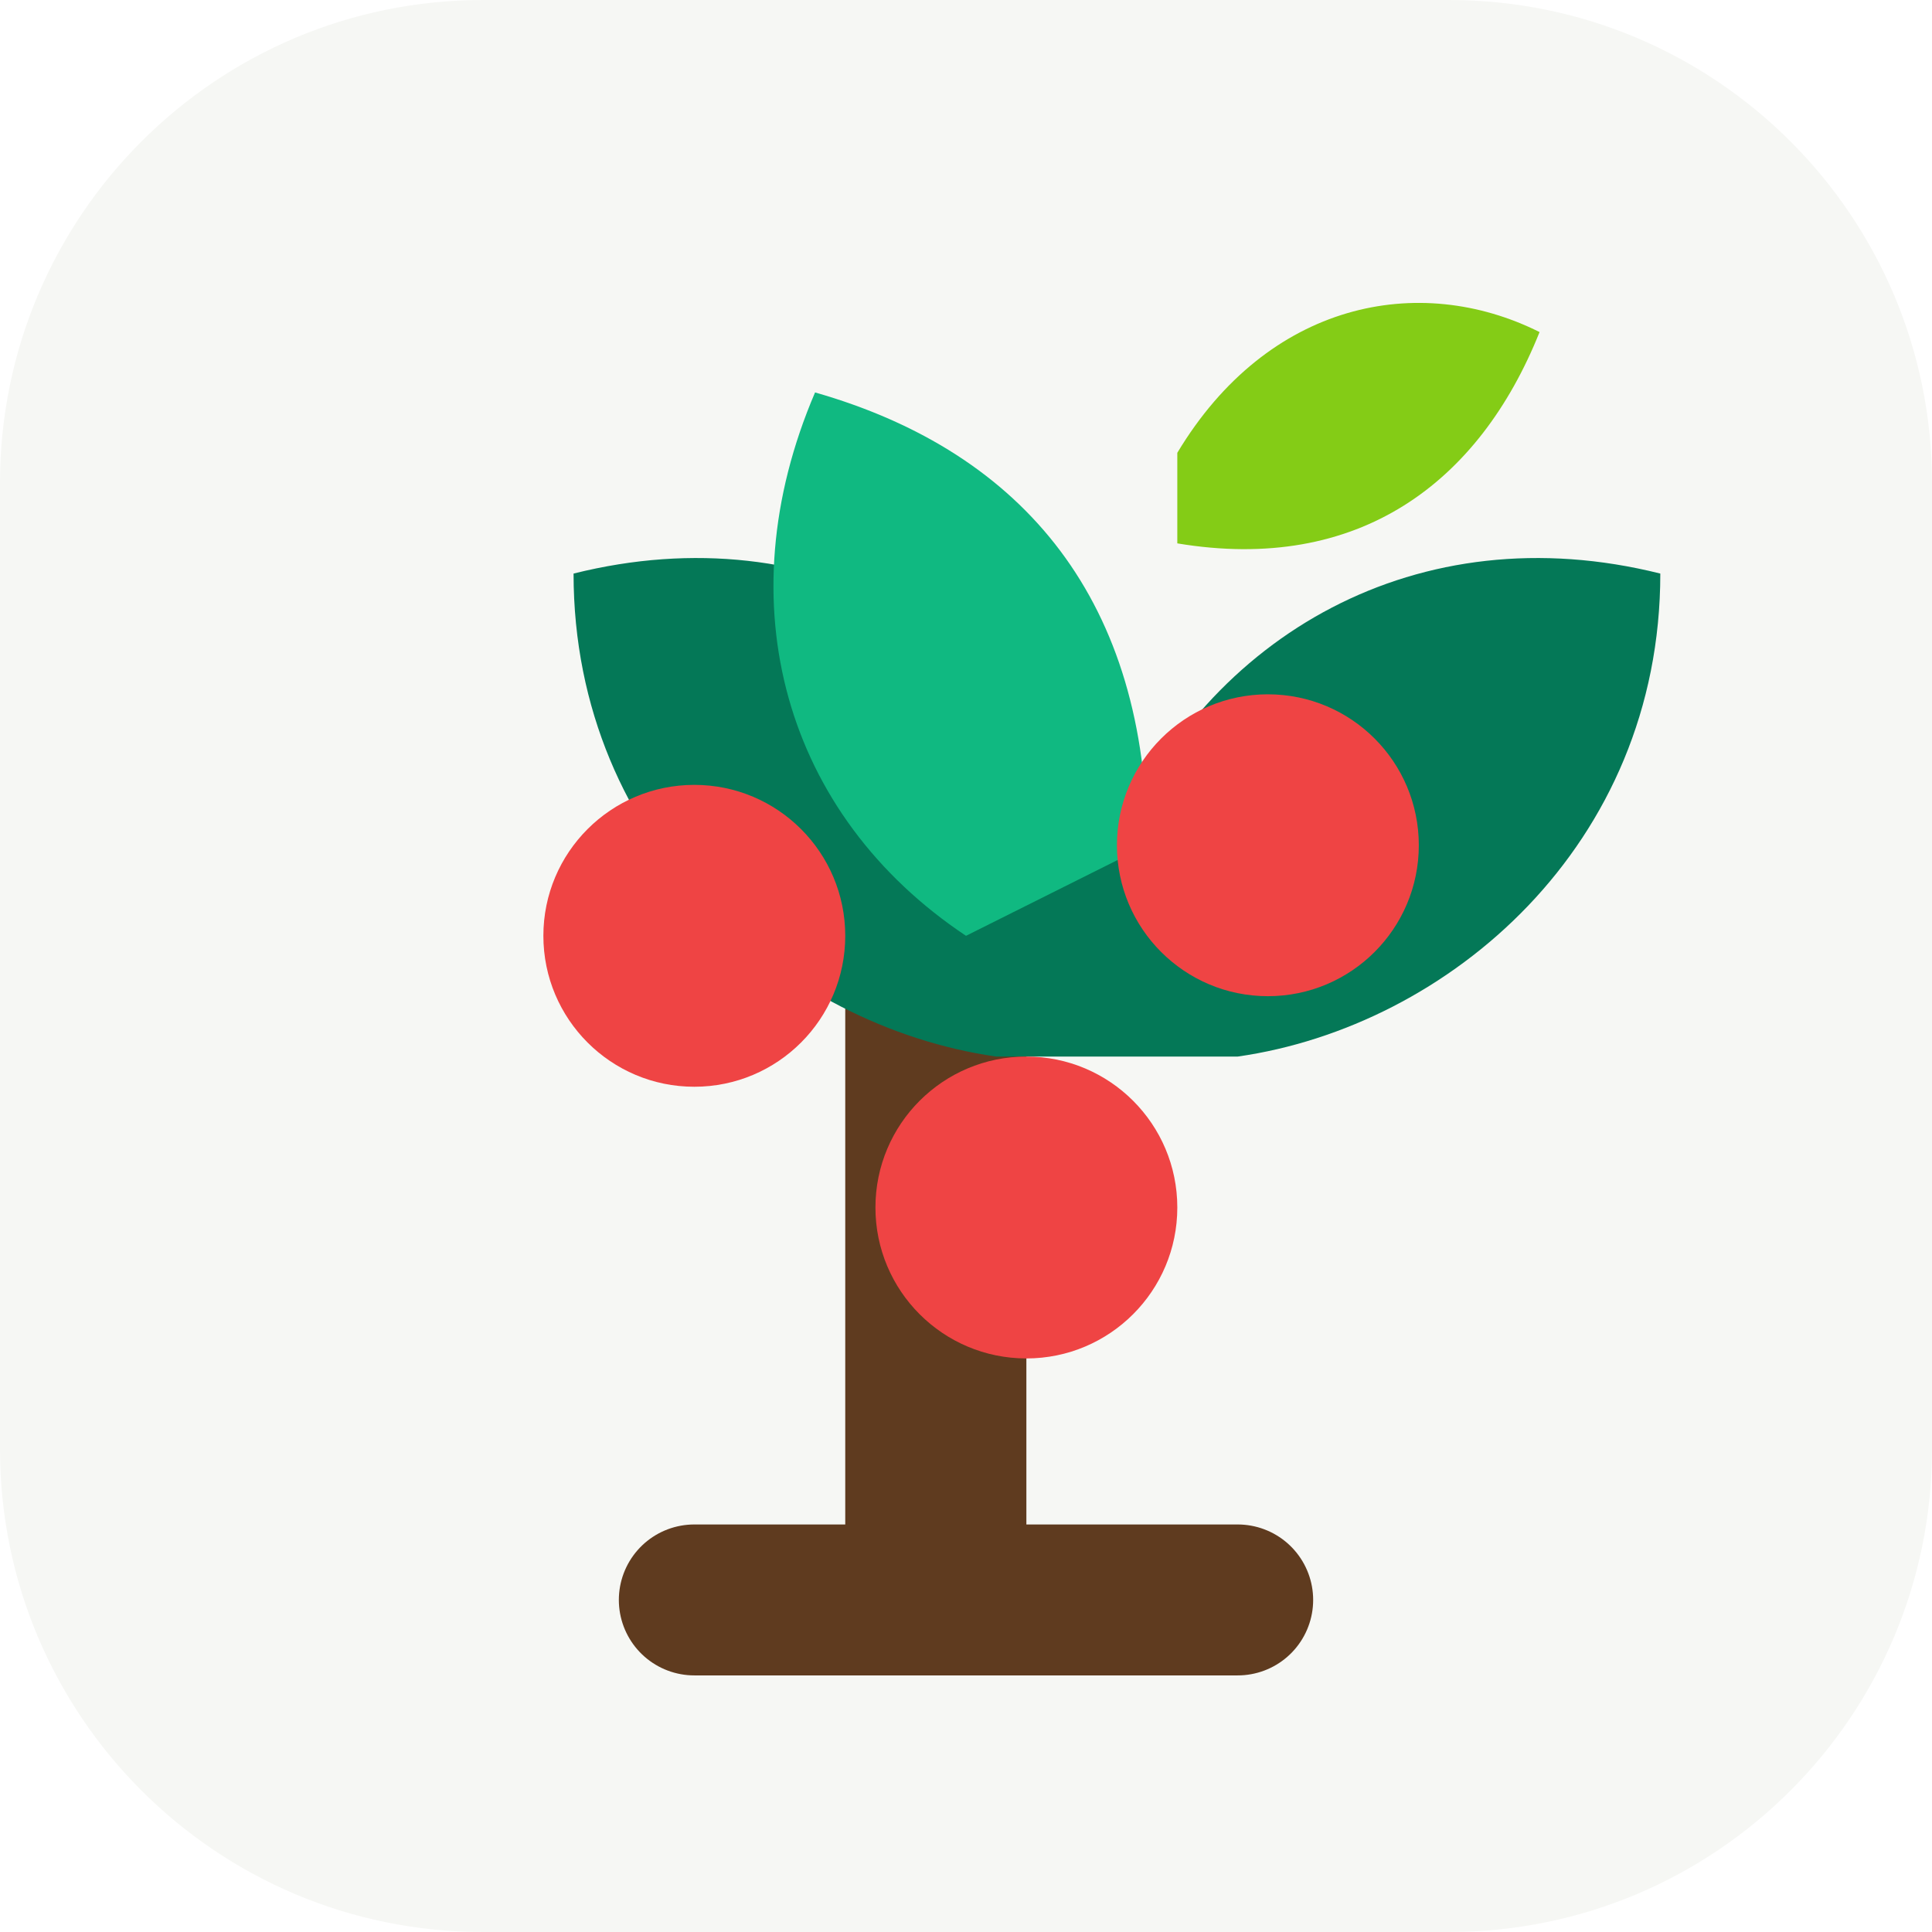
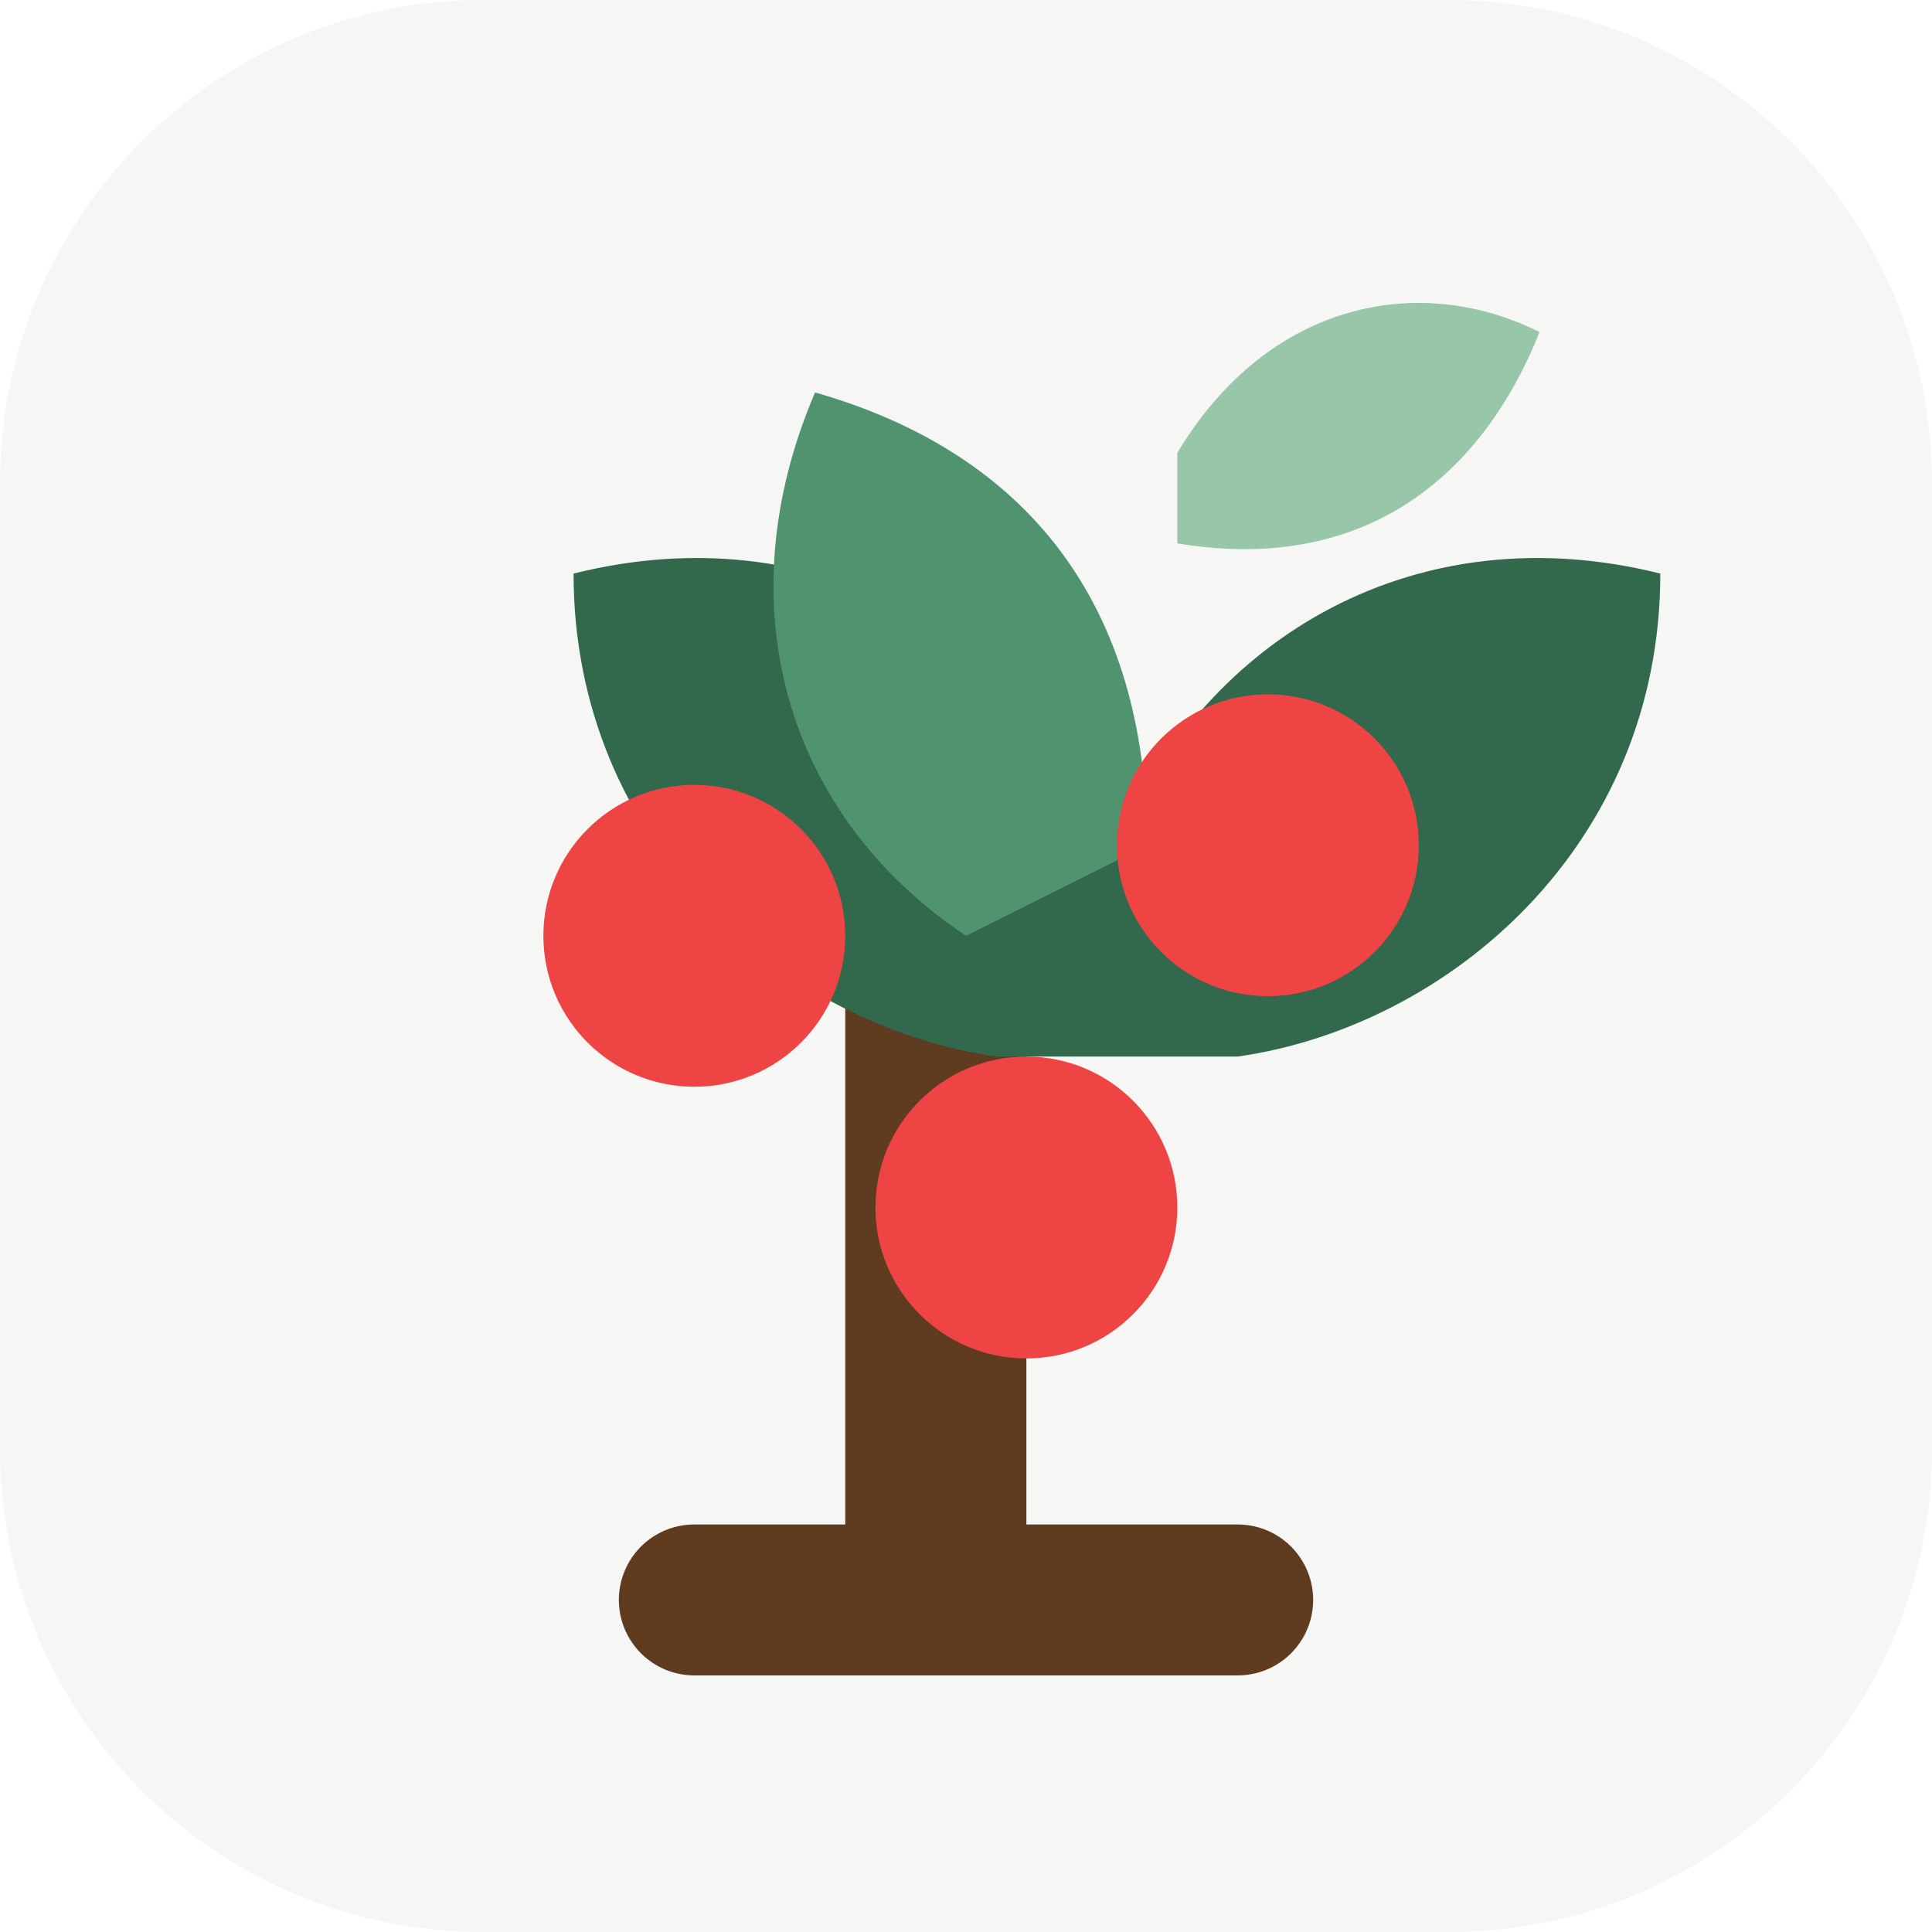
<svg xmlns="http://www.w3.org/2000/svg" viewBox="0 0 64 64">
  <rect width="64" height="64" rx="16" fill="#f6f7f4" />
  <path d="M31 52V31" stroke="#5f3b1f" stroke-width="6" stroke-linecap="round" />
  <path d="M23 53h18" stroke="#5f3b1f" stroke-width="5" stroke-linecap="round" />
-   <path d="M33 35c-7-1-14-7-14-16 8-2 15 2 18 9 3-7 10-11 18-9 0 9-7 15-14 16" fill="#047857" />
-   <path d="M32 31c-6-4-8-11-5-18 7 2 11 7 11 15" fill="#10b981" />
+   <path d="M33 35c-7-1-14-7-14-16 8-2 15 2 18 9 3-7 10-11 18-9 0 9-7 15-14 16" fill="#32684b" />
+   <path d="M32 31c-6-4-8-11-5-18 7 2 11 7 11 15" fill="#4f936f" />
  <circle cx="23" cy="31" r="5" fill="#ef4444" />
  <circle cx="42" cy="28" r="5" fill="#ef4444" />
  <circle cx="34" cy="40" r="5" fill="#ef4444" />
-   <path d="M39 15c3-5 8-6 12-4-2 5-6 8-12 7" fill="#84cc16" />
+   <path d="M39 15c3-5 8-6 12-4-2 5-6 8-12 7" fill="#98c6a8" />
</svg>
